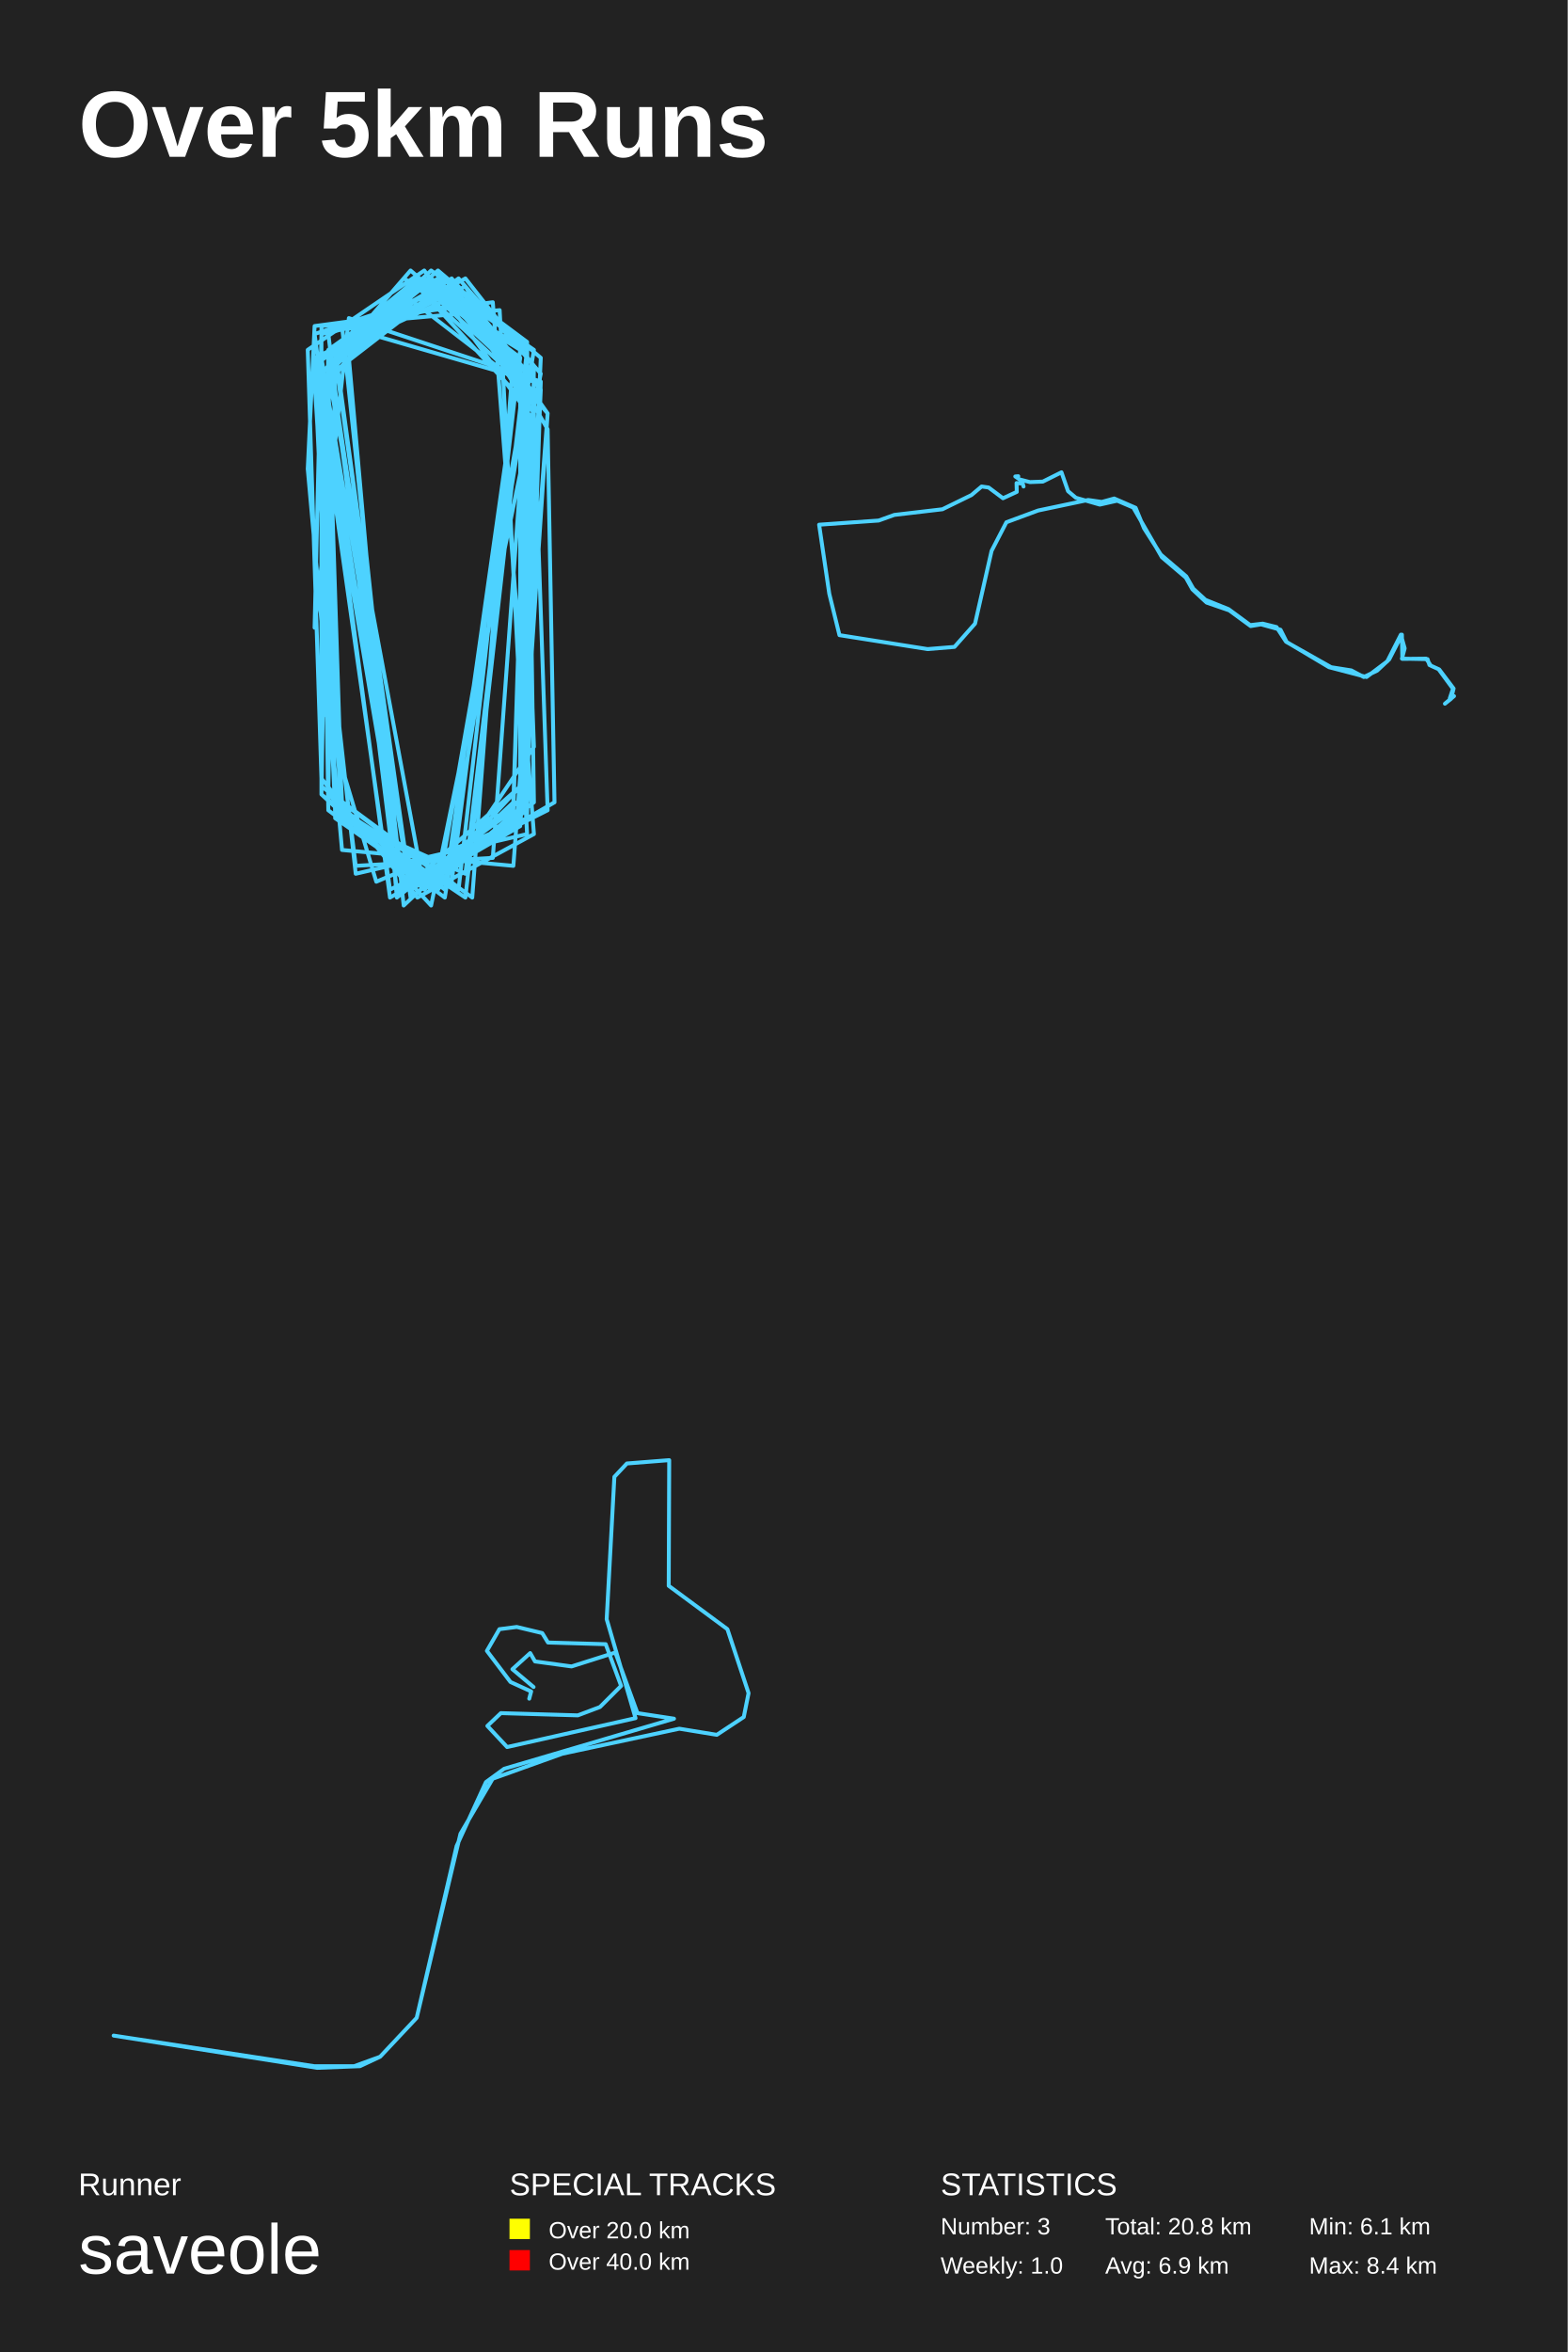
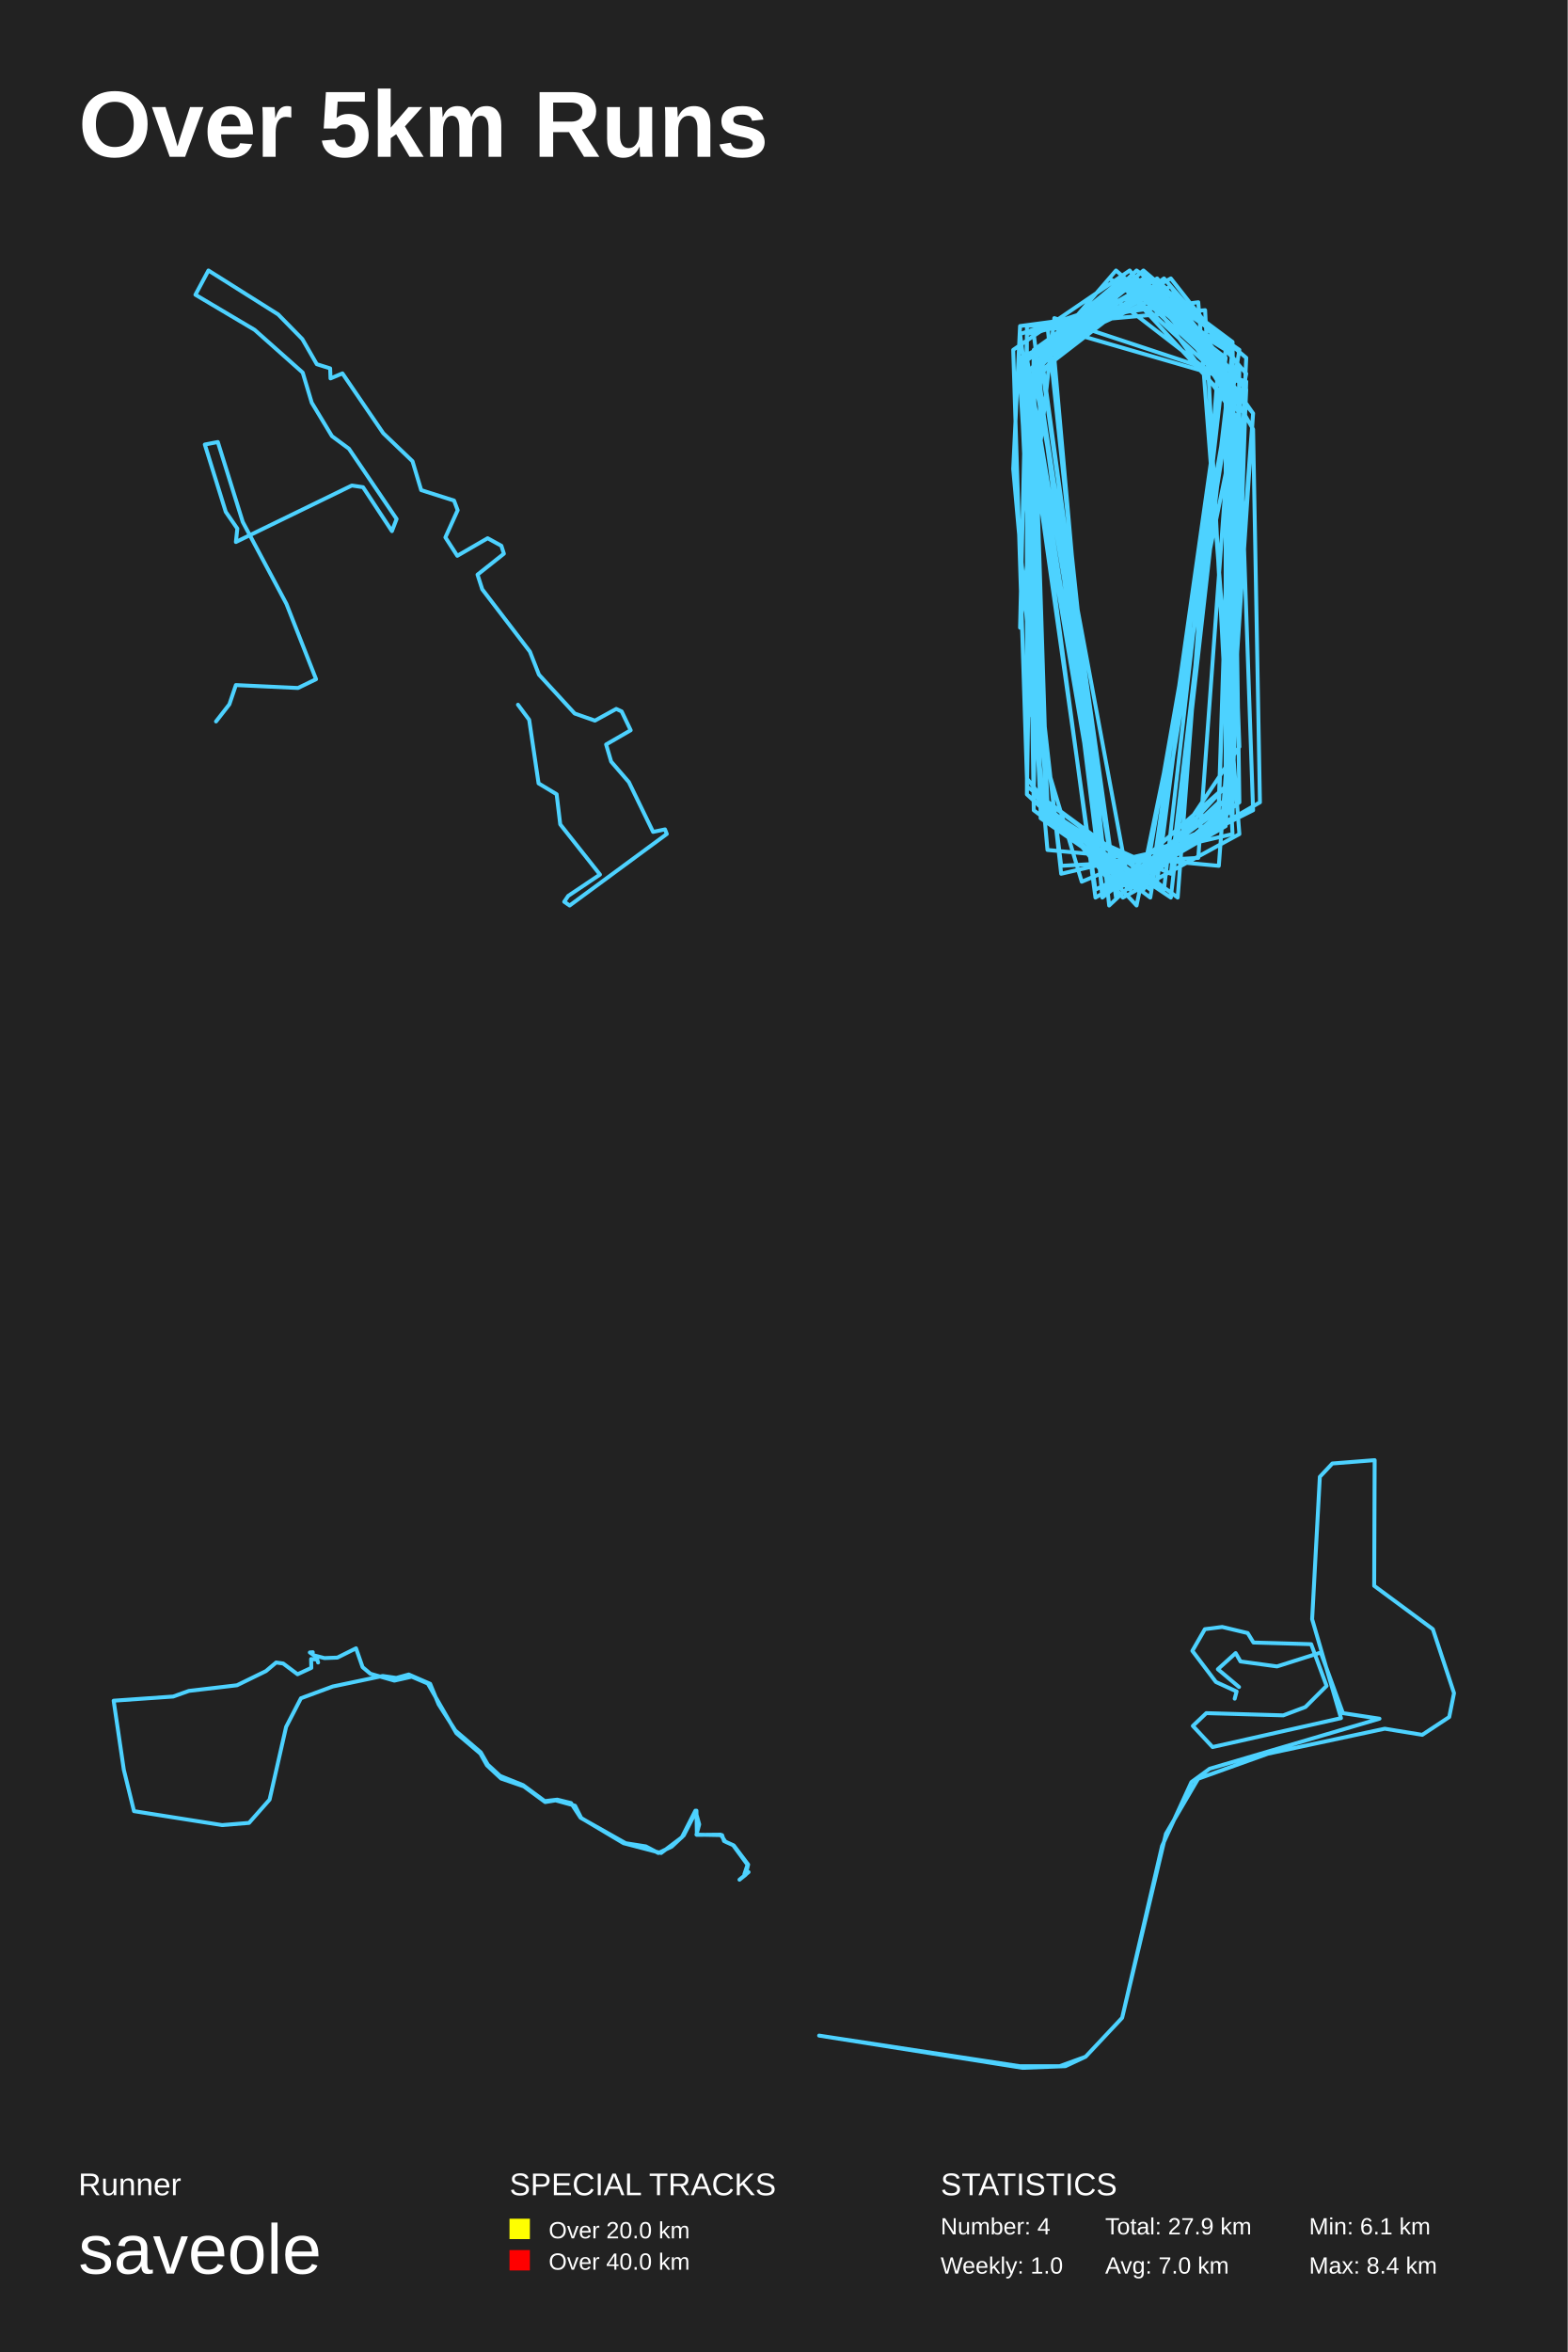
<svg xmlns="http://www.w3.org/2000/svg" baseProfile="full" height="300mm" version="1.1" viewBox="0,0,200,300" width="200mm">
  <defs />
  <rect fill="#222222" height="300" width="200" x="0" y="0" />
  <text fill="#FFFFFF" style="font-size:12px; font-family:Arial; font-weight:bold;" x="10" y="20">Over 5km Runs</text>
  <text fill="#FFFFFF" style="font-size:4px; font-family:Arial" x="10" y="280">Runner</text>
  <text fill="#FFFFFF" style="font-size:9px; font-family:Arial" x="10" y="290">saveole</text>
  <text fill="#FFFFFF" style="font-size:4px; font-family:Arial" x="65" y="280">SPECIAL TRACKS</text>
  <rect fill="yellow" height="2.6" width="2.6" x="65" y="283" />
  <text fill="#FFFFFF" style="font-size:3px; font-family:Arial" x="70" y="285.5">Over 20.0 km</text>
  <rect fill="red" height="2.6" width="2.6" x="65" y="287" />
  <text fill="#FFFFFF" style="font-size:3px; font-family:Arial" x="70" y="289.5">Over 40.0 km</text>
  <text fill="#FFFFFF" style="font-size:4px; font-family:Arial" x="120" y="280">STATISTICS</text>
-   <text fill="#FFFFFF" style="font-size:3px; font-family:Arial" x="120" y="285">Number: 3</text>
+   <text fill="#FFFFFF" style="font-size:3px; font-family:Arial" x="120" y="285">Number: 4</text>
  <text fill="#FFFFFF" style="font-size:3px; font-family:Arial" x="120" y="290">Weekly: 1.0</text>
-   <text fill="#FFFFFF" style="font-size:3px; font-family:Arial" x="141" y="285">Total: 20.8 km</text>
-   <text fill="#FFFFFF" style="font-size:3px; font-family:Arial" x="141" y="290">Avg: 6.9 km</text>
+   <text fill="#FFFFFF" style="font-size:3px; font-family:Arial" x="141" y="285">Total: 27.9 km</text>
+   <text fill="#FFFFFF" style="font-size:3px; font-family:Arial" x="141" y="290">Avg: 7.0 km</text>
  <text fill="#FFFFFF" style="font-size:3px; font-family:Arial" x="167" y="285">Min: 6.1 km</text>
  <text fill="#FFFFFF" style="font-size:3px; font-family:Arial" x="167" y="290">Max: 8.4 km</text>
-   <polyline fill="none" points="43.633,96.263 45.381,110.438 62.87,109.425 67.242,49.688 51.502,37.538 41.884,47.663 54.126,113.475 66.367,100.313 66.367,48.675 53.251,36.525 41.884,44.625 41.009,101.325 54.126,113.475 67.242,102.338 68.116,48.675 43.633,41.588 51.502,115.5 65.493,102.338 67.242,47.663 55.874,36.525 41.884,45.638 42.758,104.363 55.874,113.475 67.242,48.675 55.874,35.513 41.884,44.625 51.502,113.475 66.367,105.375 69.865,52.725 55.874,36.525 42.758,44.625 52.377,114.488 68.116,102.338 67.242,43.613 55.0,34.5 41.009,47.663 42.758,102.338 55.0,115.5 68.991,47.663 58.498,35.513 44.507,45.638 50.628,114.488 67.242,101.325 68.116,46.65 59.372,35.513 41.009,45.638 41.009,101.325 55.874,113.475 68.116,95.25 66.367,46.65 52.377,34.5 41.009,47.663 41.884,103.35 56.749,114.488 68.116,44.625 55.0,35.513 41.009,45.638 42.758,102.338 56.749,113.475 66.367,45.638 53.251,35.513 41.009,45.638 43.633,102.338 58.498,113.475 66.367,44.625 53.251,36.525 41.884,48.675 43.633,103.35 57.623,112.463 66.367,44.625 53.251,35.513 41.884,48.675 41.009,100.313 60.246,114.488 65.493,45.638 54.126,35.513 40.135,46.65 51.502,113.475 65.493,103.35 67.242,51.713 53.251,36.525 40.135,46.65 42.758,103.35 59.372,114.488 67.242,44.625 51.502,35.513 40.135,48.675 43.633,104.363 59.372,111.45 67.242,44.625 55.874,34.5 42.758,45.638 41.884,101.325 55.0,113.475 66.367,103.35 68.991,45.638 55.874,34.5 41.009,47.663 51.502,113.475 66.367,104.363 68.116,48.675 57.623,36.525 41.884,42.6 50.628,113.475 66.367,104.363 68.116,50.7 57.623,36.525 41.884,46.65 41.009,101.325 53.251,112.463 67.242,101.325 68.116,51.713 56.749,36.525 41.009,48.675 51.502,113.475 66.367,100.313 67.242,51.713 58.498,37.538 41.009,45.638 52.377,113.475 66.367,105.375 68.991,49.688 57.623,35.513 41.884,44.625 52.377,113.475 67.242,103.35 67.242,48.675 54.126,36.525 42.758,45.638 52.377,113.475 67.242,101.325 68.991,48.675 44.507,40.575 40.135,80.063 41.009,42.6 59.372,38.55 68.116,52.725 69.865,103.35 49.754,113.475 40.135,45.638 59.372,36.525 69.865,54.75 70.739,102.338 49.754,114.488 40.135,42.6 58.498,36.525 69.865,52.725 65.493,110.438 43.633,108.413 39.261,59.813 40.135,41.588 62.87,38.55 68.116,106.388 53.251,114.488 41.009,99.3 39.261,44.625 54.126,34.5 68.116,53.738 67.242,104.363 48.005,112.463 41.009,89.175 41.009,41.588 63.744,39.563 67.242,106.388 45.381,111.45 41.884,80.063" stroke="#4DD2FF" stroke-linecap="round" stroke-linejoin="round" stroke-width="0.5" />
-   <polyline fill="none" points="129.905,60.742 129.527,60.773 130.068,61.148 131.392,61.491 133.041,61.429 135.419,60.242 136.257,62.647 137.257,63.49 140.311,64.365 142.527,63.865 144.581,64.74 148.23,71.08 151.284,73.673 152.122,75.172 153.932,76.859 156.824,77.858 159.554,79.857 160.878,79.639 163.365,80.326 164.149,81.887 169.554,85.104 174.338,86.354 176.986,84.355 178.716,80.95 179.203,82.699 178.851,84.011 182.122,84.074 182.365,84.823 183.608,85.385 185.446,87.822 185.122,89.133 184.338,89.758 185.5,88.79 184.959,89.071 185.365,87.853 183.527,85.354 182.554,84.917 181.932,84.011 178.905,84.042 178.851,80.95 177.23,84.105 175.689,85.542 173.986,86.354 172.392,85.51 169.824,85.104 164.068,81.856 162.851,79.982 161.095,79.545 159.5,79.732 156.743,77.702 153.797,76.515 152.23,75.078 151.338,73.517 148.095,70.737 145.959,67.395 144.878,64.771 142.149,63.584 140.554,64.021 138.824,63.772 132.446,65.115 128.392,66.614 126.5,70.268 124.392,79.545 121.77,82.512 118.338,82.793 107.095,81.013 105.797,75.734 104.5,66.926 112.095,66.395 114.095,65.677 120.23,64.958 123.932,63.147 125.23,62.054 126.122,62.179 127.959,63.553 129.716,62.741 129.689,61.616 130.473,61.679 130.581,62.054" stroke="#4DD2FF" stroke-linecap="round" stroke-linejoin="round" stroke-width="0.5" />
-   <polyline fill="none" points="68.07,215.179 65.37,212.91 67.641,210.853 68.255,211.917 72.918,212.555 78.502,210.782 81.325,218.512 85.989,219.221 64.327,225.604 61.995,227.306 58.252,235.461 53.159,257.374 48.495,262.338 45.182,263.544 40.089,263.544 14.5,259.643 40.457,263.756 45.918,263.544 48.495,262.338 53.159,257.374 58.743,233.901 62.855,226.88 71.752,223.689 86.664,220.498 91.45,221.278 94.886,219.009 95.5,215.959 92.8,207.803 85.314,202.272 85.375,186.244 79.975,186.669 78.38,188.371 77.398,206.527 81.08,219.15 64.695,222.838 62.18,220.143 63.898,218.512 73.716,218.796 76.539,217.732 79.239,215.037 77.275,209.718 69.911,209.505 69.175,208.3 65.923,207.52 63.714,207.803 62.118,210.569 65.125,214.541 67.764,215.746 67.518,216.668" stroke="#4DD2FF" stroke-linecap="round" stroke-linejoin="round" stroke-width="0.5" />
+   <polyline fill="none" points="66.083,89.889 67.511,91.81 68.709,99.92 71.013,101.307 71.474,105.149 76.543,111.552 72.488,114.273 71.981,115.02 72.672,115.5 85.068,106.376 84.838,105.789 83.317,106.109 80.23,99.76 77.972,97.145 77.326,94.958 80.46,93.144 79.308,90.742 78.617,90.422 75.898,91.916 73.317,91.009 68.755,86.047 67.603,83.112 61.521,75.162 60.921,73.294 64.285,70.626 63.963,69.612 62.212,68.652 58.341,70.893 56.82,68.545 58.387,65.077 57.926,63.849 53.733,62.515 52.627,58.833 48.894,55.258 43.687,47.627 42.166,48.268 42.12,46.987 40.415,46.453 38.572,43.252 35.485,40.103 26.591,34.5 24.932,37.595 32.489,42.078 38.618,47.521 39.77,51.363 42.351,55.632 44.516,57.232 50.599,66.197 50,67.745 46.314,62.142 44.885,61.928 30.093,69.132 30.277,67.424 28.803,65.29 26.13,56.699 27.789,56.379 30.969,66.571 36.544,77.029 40.323,86.634 38.019,87.754 30.093,87.381 29.264,89.835 27.559,92.023" stroke="#4DD2FF" stroke-linecap="round" stroke-linejoin="round" stroke-width="0.5" />
+   <polyline fill="none" points="133.633,96.263 135.381,110.438 152.87,109.425 157.242,49.688 141.502,37.538 131.884,47.663 144.126,113.475 156.367,100.313 156.367,48.675 143.251,36.525 131.884,44.625 131.009,101.325 144.126,113.475 157.242,102.338 158.116,48.675 133.633,41.588 141.502,115.5 155.493,102.338 157.242,47.663 145.874,36.525 131.884,45.638 132.758,104.363 145.874,113.475 157.242,48.675 145.874,35.513 131.884,44.625 141.502,113.475 156.367,105.375 159.865,52.725 145.874,36.525 132.758,44.625 142.377,114.488 158.116,102.338 157.242,43.613 145.0,34.5 131.009,47.663 132.758,102.338 145.0,115.5 158.991,47.663 148.498,35.513 134.507,45.638 140.628,114.488 157.242,101.325 158.116,46.65 149.372,35.513 131.009,45.638 131.009,101.325 145.874,113.475 158.116,95.25 156.367,46.65 142.377,34.5 131.009,47.663 131.884,103.35 146.749,114.488 158.116,44.625 145.0,35.513 131.009,45.638 132.758,102.338 146.749,113.475 156.367,45.638 143.251,35.513 131.009,45.638 133.633,102.338 148.498,113.475 156.367,44.625 143.251,36.525 131.884,48.675 133.633,103.35 147.623,112.463 156.367,44.625 143.251,35.513 131.884,48.675 131.009,100.313 150.246,114.488 155.493,45.638 144.126,35.513 130.135,46.65 141.502,113.475 155.493,103.35 157.242,51.713 143.251,36.525 130.135,46.65 132.758,103.35 149.372,114.488 157.242,44.625 141.502,35.513 130.135,48.675 133.633,104.363 149.372,111.45 157.242,44.625 145.874,34.5 132.758,45.638 131.884,101.325 145.0,113.475 156.367,103.35 158.991,45.638 145.874,34.5 131.009,47.663 141.502,113.475 156.367,104.363 158.116,48.675 147.623,36.525 131.884,42.6 140.628,113.475 156.367,104.363 158.116,50.7 147.623,36.525 131.884,46.65 131.009,101.325 143.251,112.463 157.242,101.325 158.116,51.713 146.749,36.525 131.009,48.675 141.502,113.475 156.367,100.313 157.242,51.713 148.498,37.538 131.009,45.638 142.377,113.475 156.367,105.375 158.991,49.688 147.623,35.513 131.884,44.625 142.377,113.475 157.242,103.35 157.242,48.675 144.126,36.525 132.758,45.638 142.377,113.475 157.242,101.325 158.991,48.675 134.507,40.575 130.135,80.063 131.009,42.6 149.372,38.55 158.116,52.725 159.865,103.35 139.754,113.475 130.135,45.638 149.372,36.525 159.865,54.75 160.739,102.338 139.754,114.488 130.135,42.6 148.498,36.525 159.865,52.725 155.493,110.438 133.633,108.413 129.261,59.813 130.135,41.588 152.87,38.55 158.116,106.388 143.251,114.488 131.009,99.3 129.261,44.625 144.126,34.5 158.116,53.738 157.242,104.363 138.005,112.463 131.009,89.175 131.009,41.588 153.744,39.563 157.242,106.388 135.381,111.45 131.884,80.063" stroke="#4DD2FF" stroke-linecap="round" stroke-linejoin="round" stroke-width="0.5" />
+   <polyline fill="none" points="39.905,210.742 39.527,210.773 40.068,211.148 41.392,211.491 43.041,211.429 45.419,210.242 46.257,212.647 47.257,213.49 50.311,214.365 52.527,213.865 54.581,214.74 58.23,221.08 61.284,223.673 62.122,225.172 63.932,226.859 66.824,227.858 69.554,229.857 70.878,229.639 73.365,230.326 74.149,231.887 79.554,235.104 84.338,236.354 86.986,234.355 88.716,230.95 89.203,232.699 88.851,234.011 92.122,234.074 92.365,234.823 93.608,235.385 95.446,237.822 95.122,239.133 94.338,239.758 95.5,238.79 94.959,239.071 95.365,237.853 93.527,235.354 92.554,234.917 91.932,234.011 88.905,234.042 88.851,230.95 87.23,234.105 85.689,235.542 83.986,236.354 82.392,235.51 79.824,235.104 74.068,231.856 72.851,229.982 71.095,229.545 69.5,229.732 66.743,227.702 63.797,226.515 62.23,225.078 61.338,223.517 58.095,220.737 55.959,217.395 54.878,214.771 52.149,213.584 50.554,214.021 48.824,213.772 42.446,215.115 38.392,216.614 36.5,220.268 34.392,229.545 31.77,232.512 28.338,232.793 17.095,231.013 15.797,225.734 14.5,216.926 22.095,216.395 24.095,215.677 30.23,214.958 33.932,213.147 35.23,212.054 36.122,212.179 37.959,213.553 39.716,212.741 39.689,211.616 40.473,211.679 40.581,212.054" stroke="#4DD2FF" stroke-linecap="round" stroke-linejoin="round" stroke-width="0.5" />
+   <polyline fill="none" points="158.07,215.179 155.37,212.91 157.641,210.853 158.255,211.917 162.918,212.555 168.502,210.782 171.325,218.512 175.989,219.221 154.327,225.604 151.995,227.306 148.252,235.461 143.159,257.374 138.495,262.338 135.182,263.544 130.089,263.544 104.5,259.643 130.457,263.756 135.918,263.544 138.495,262.338 143.159,257.374 148.743,233.901 152.855,226.88 161.752,223.689 176.664,220.498 181.45,221.278 184.886,219.009 185.5,215.959 182.8,207.803 175.314,202.272 175.375,186.244 169.975,186.669 168.38,188.371 167.398,206.527 171.08,219.15 154.695,222.838 152.18,220.143 153.898,218.512 163.716,218.796 166.539,217.732 169.239,215.037 167.275,209.718 159.911,209.505 159.175,208.3 155.923,207.52 153.714,207.803 152.118,210.569 155.125,214.541 157.764,215.746 157.518,216.668" stroke="#4DD2FF" stroke-linecap="round" stroke-linejoin="round" stroke-width="0.5" />
</svg>
